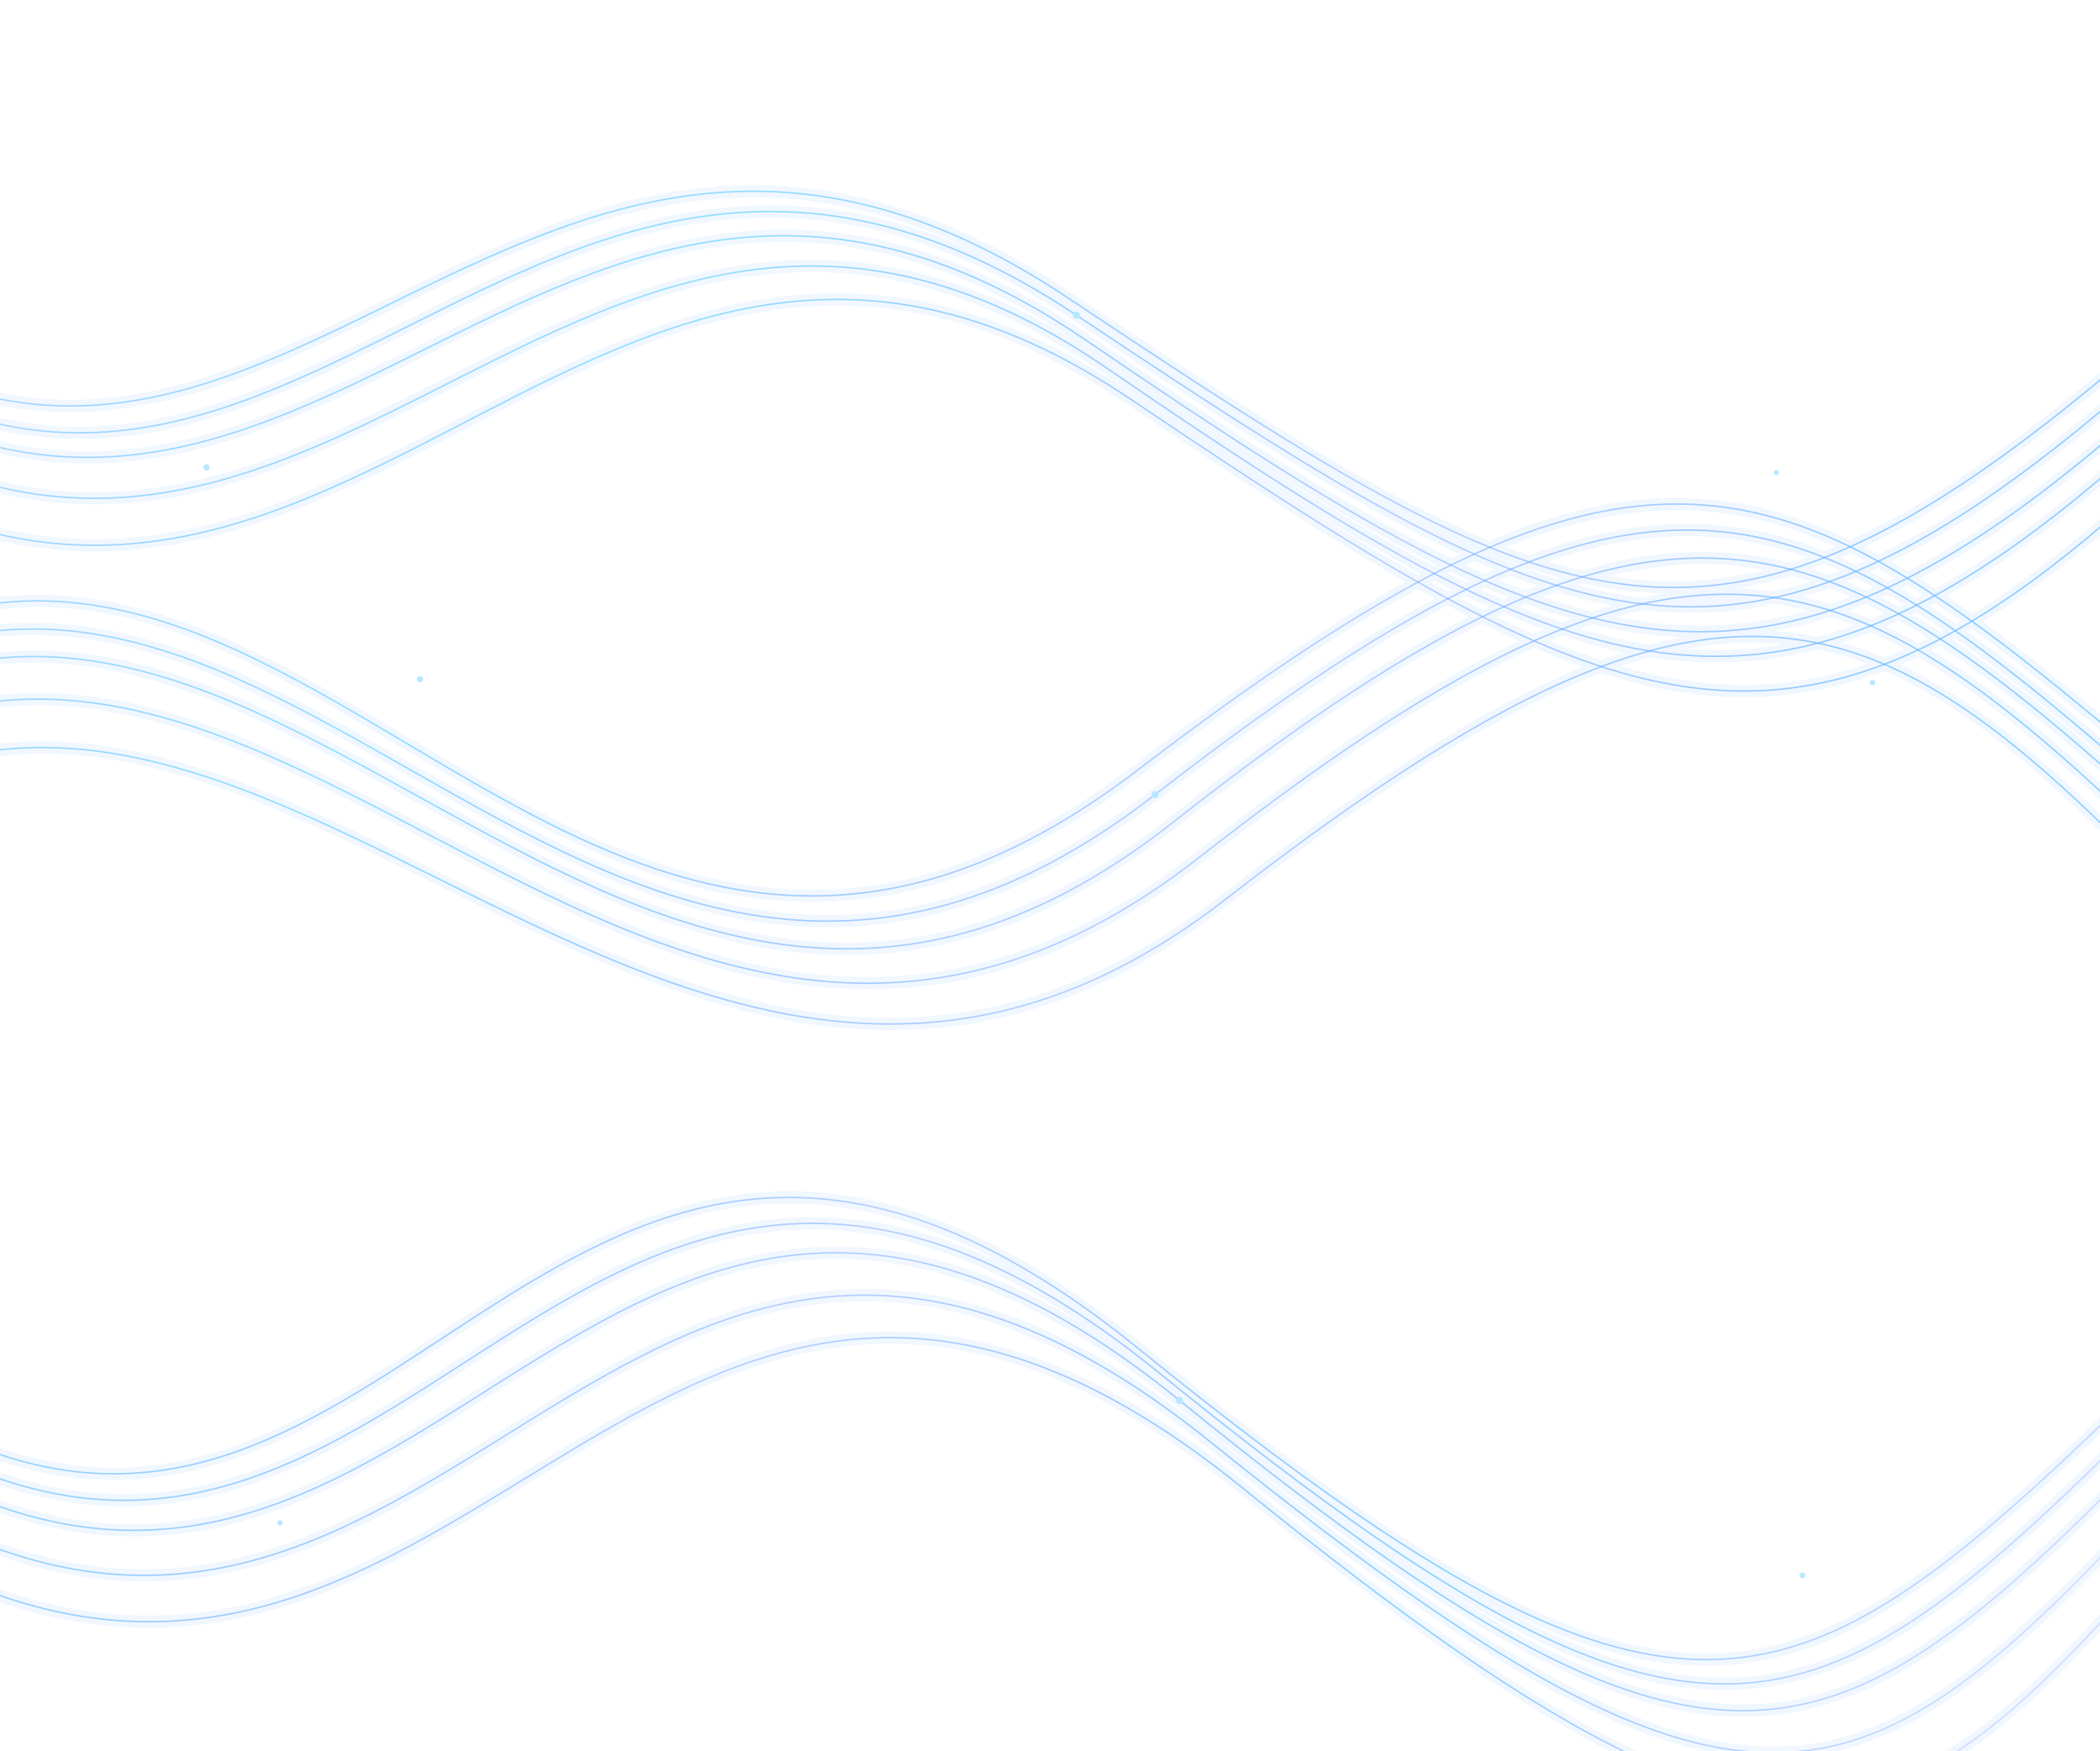
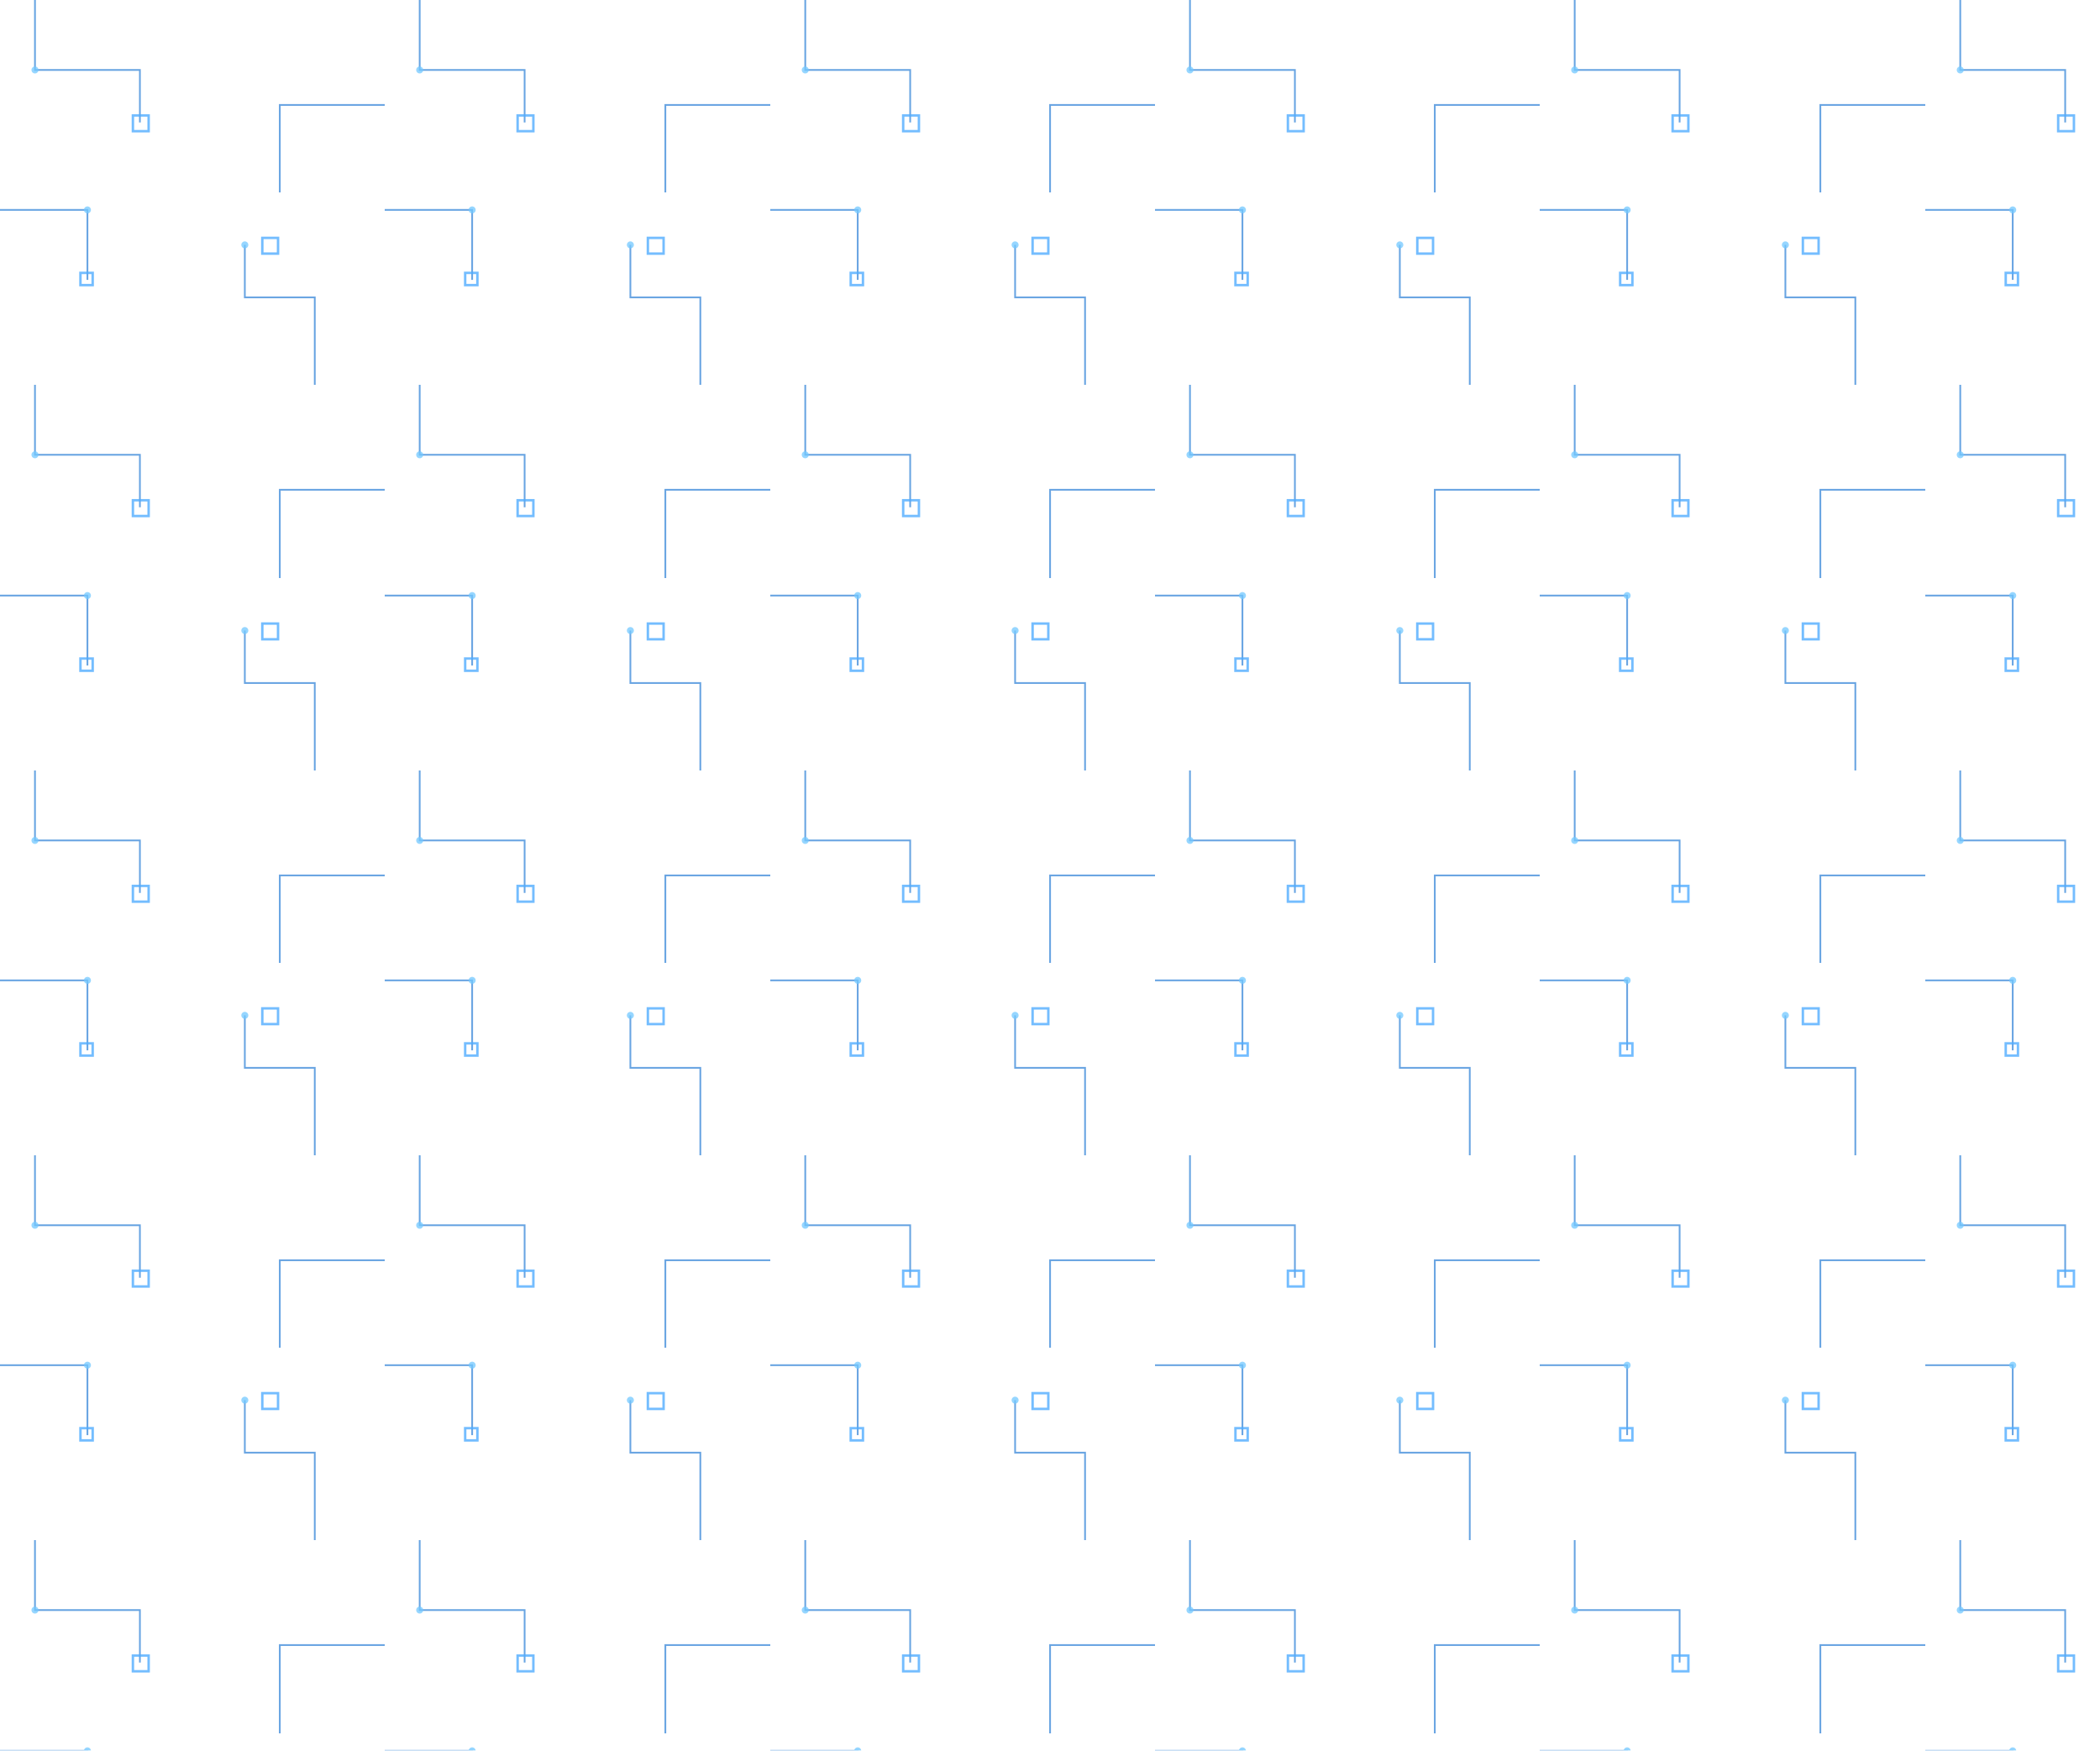
<svg xmlns="http://www.w3.org/2000/svg" width="1200" height="1000" viewBox="0 0 1200 1000" fill="none">
  <defs>
-     <linearGradient id="blue" x1="0" y1="0" x2="1200" y2="900" gradientUnits="userSpaceOnUse">
-       <stop stop-color="#1689ff" stop-opacity=".35" />
-       <stop offset=".28" stop-color="#5dcfff" stop-opacity=".9" />
-       <stop offset=".55" stop-color="#176bff" stop-opacity=".4" />
-       <stop offset=".8" stop-color="#45baff" stop-opacity=".85" />
-       <stop offset="1" stop-color="#3169ff" stop-opacity=".25" />
-     </linearGradient>
-     <g id="waves">
-       <path d="M-150 140C140 420 280-50 610 170S1000 420 1350 80" />
-       <path d="M-150 154C150 438 288-38 615 180S1015 434 1350 94" />
-       <path d="M-150 170C160 450 300-24 620 194S1030 448 1350 110" />
-       <path d="M-150 194C170 475 315-7 632 210S1044 460 1350 125" />
-       <path d="M-150 225C180 500 325 12 646 228S1054 482 1350 150" />
-       <path d="M-150 420C150 150 310 700 650 440S1040 280 1350 540" />
-       <path d="M-150 435C140 168 325 714 660 454S1050 296 1350 558" />
-       <path d="M-150 452C135 182 340 730 670 470S1065 312 1350 574" />
-       <path d="M-150 478C130 206 355 748 685 490S1080 330 1350 600" />
-       <path d="M-150 510C120 230 370 770 700 514S1095 350 1350 630" />
-       <path d="M-150 730C210 1080 280 470 650 770S1040 960 1350 670" />
-       <path d="M-150 746C220 1094 295 486 662 784S1050 976 1350 686" />
-       <path d="M-150 764C230 1110 310 504 674 800S1062 992 1350 704" />
-       <path d="M-150 790C240 1136 325 528 692 824S1078 1016 1350 728" />
-       <path d="M-150 820C250 1160 340 550 710 850S1098 1040 1350 754" />
-     </g>
+     <pattern id="circuit" width="220" height="220" patternUnits="userSpaceOnUse">
+       <g stroke="#287ed6" stroke-width="1" opacity=".7">
+         <path d="M20 0v40h60v30M180 220v-50h-40v-30M0 120h50v40M220 60h-60v50" />
+       </g>
+       <g stroke="#51adff" stroke-width="1.4" opacity=".8">
+         <rect x="76" y="66" width="9" height="9" />
+         <rect x="150" y="136" width="9" height="9" />
+         <rect x="46" y="156" width="7" height="7" />
+       </g>
+       <g fill="#73c8ff" opacity=".75">
+         <circle cx="20" cy="40" r="2" />
+         <circle cx="140" cy="140" r="2" />
+         <circle cx="50" cy="120" r="2" />
+       </g>
+     </pattern>
  </defs>
-   <use href="#waves" stroke="#187dff" stroke-width="7" opacity=".065" />
-   <use href="#waves" stroke="url(#blue)" stroke-width=".85" opacity=".7" />
-   <g fill="#b7e8ff">
-     <circle cx="118" cy="267" r="1.8" />
-     <circle cx="615" cy="180" r="2" />
-     <circle cx="1015" cy="270" r="1.5" />
-     <circle cx="240" cy="388" r="1.8" />
-     <circle cx="660" cy="454" r="2" />
-     <circle cx="1070" cy="390" r="1.6" />
-     <circle cx="160" cy="870" r="1.5" />
-     <circle cx="674" cy="800" r="2" />
-     <circle cx="1030" cy="900" r="1.7" />
-   </g>
+   <rect width="1200" height="1000" fill="url(#circuit)" />
</svg>
